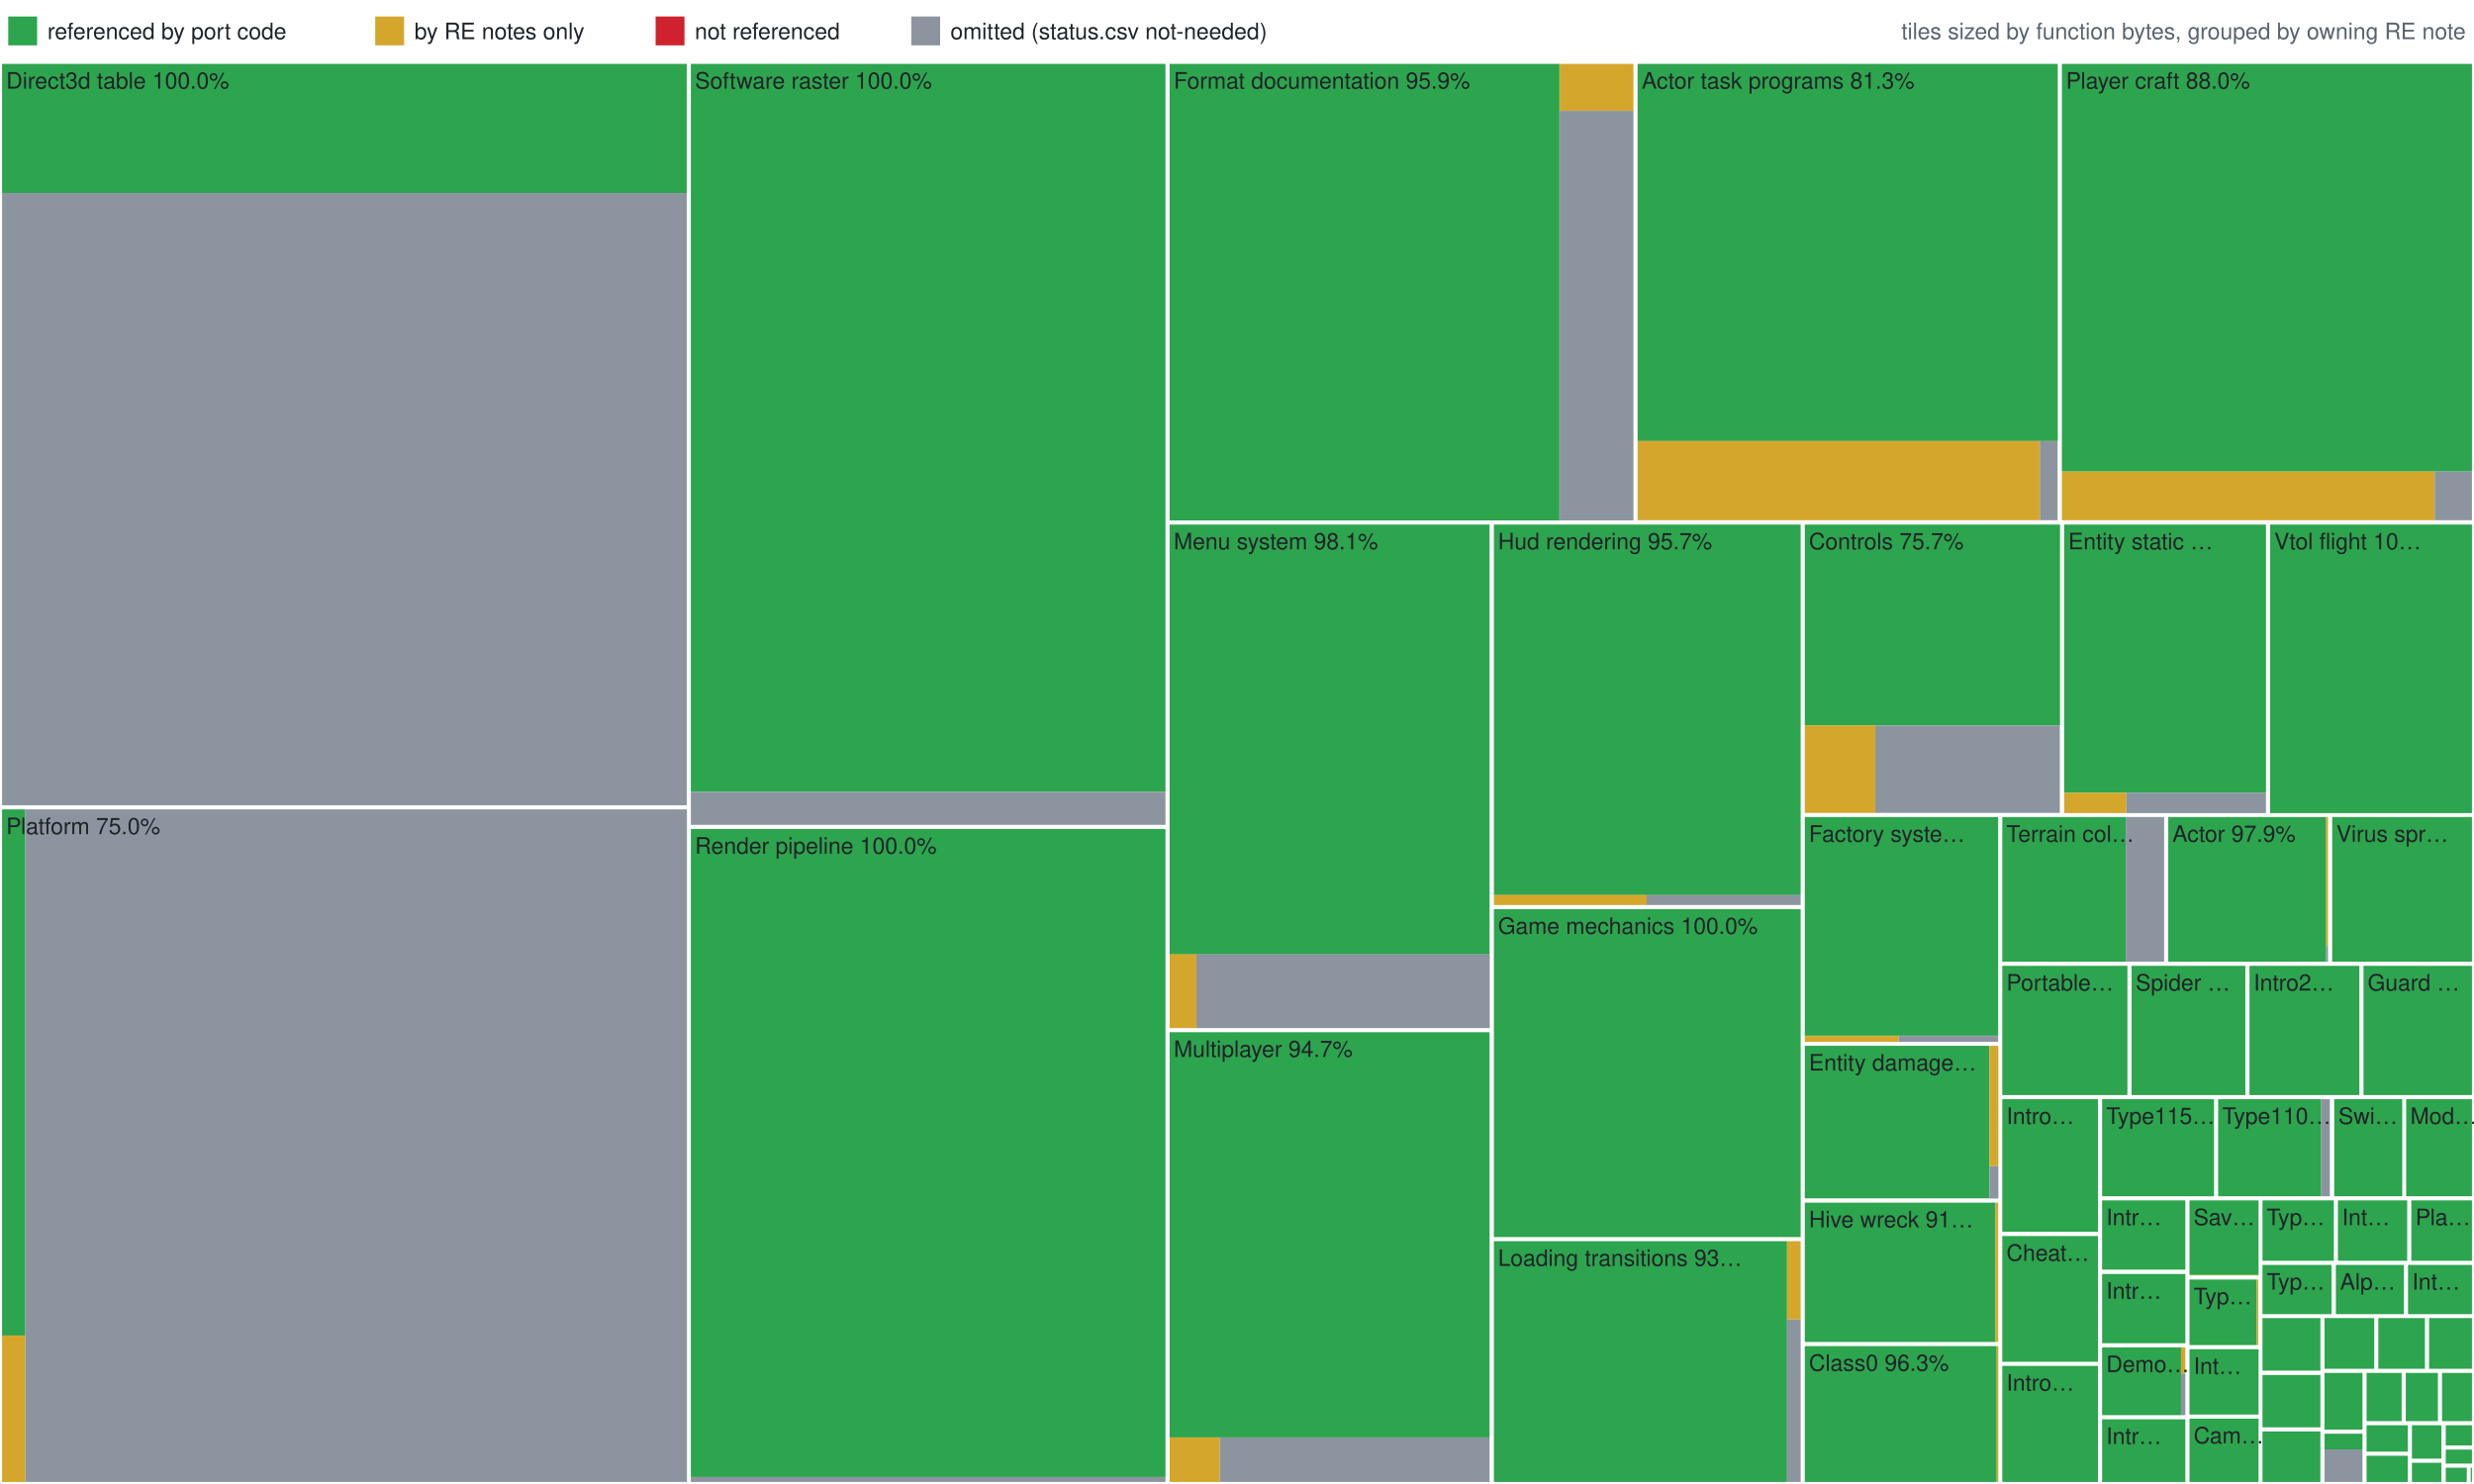
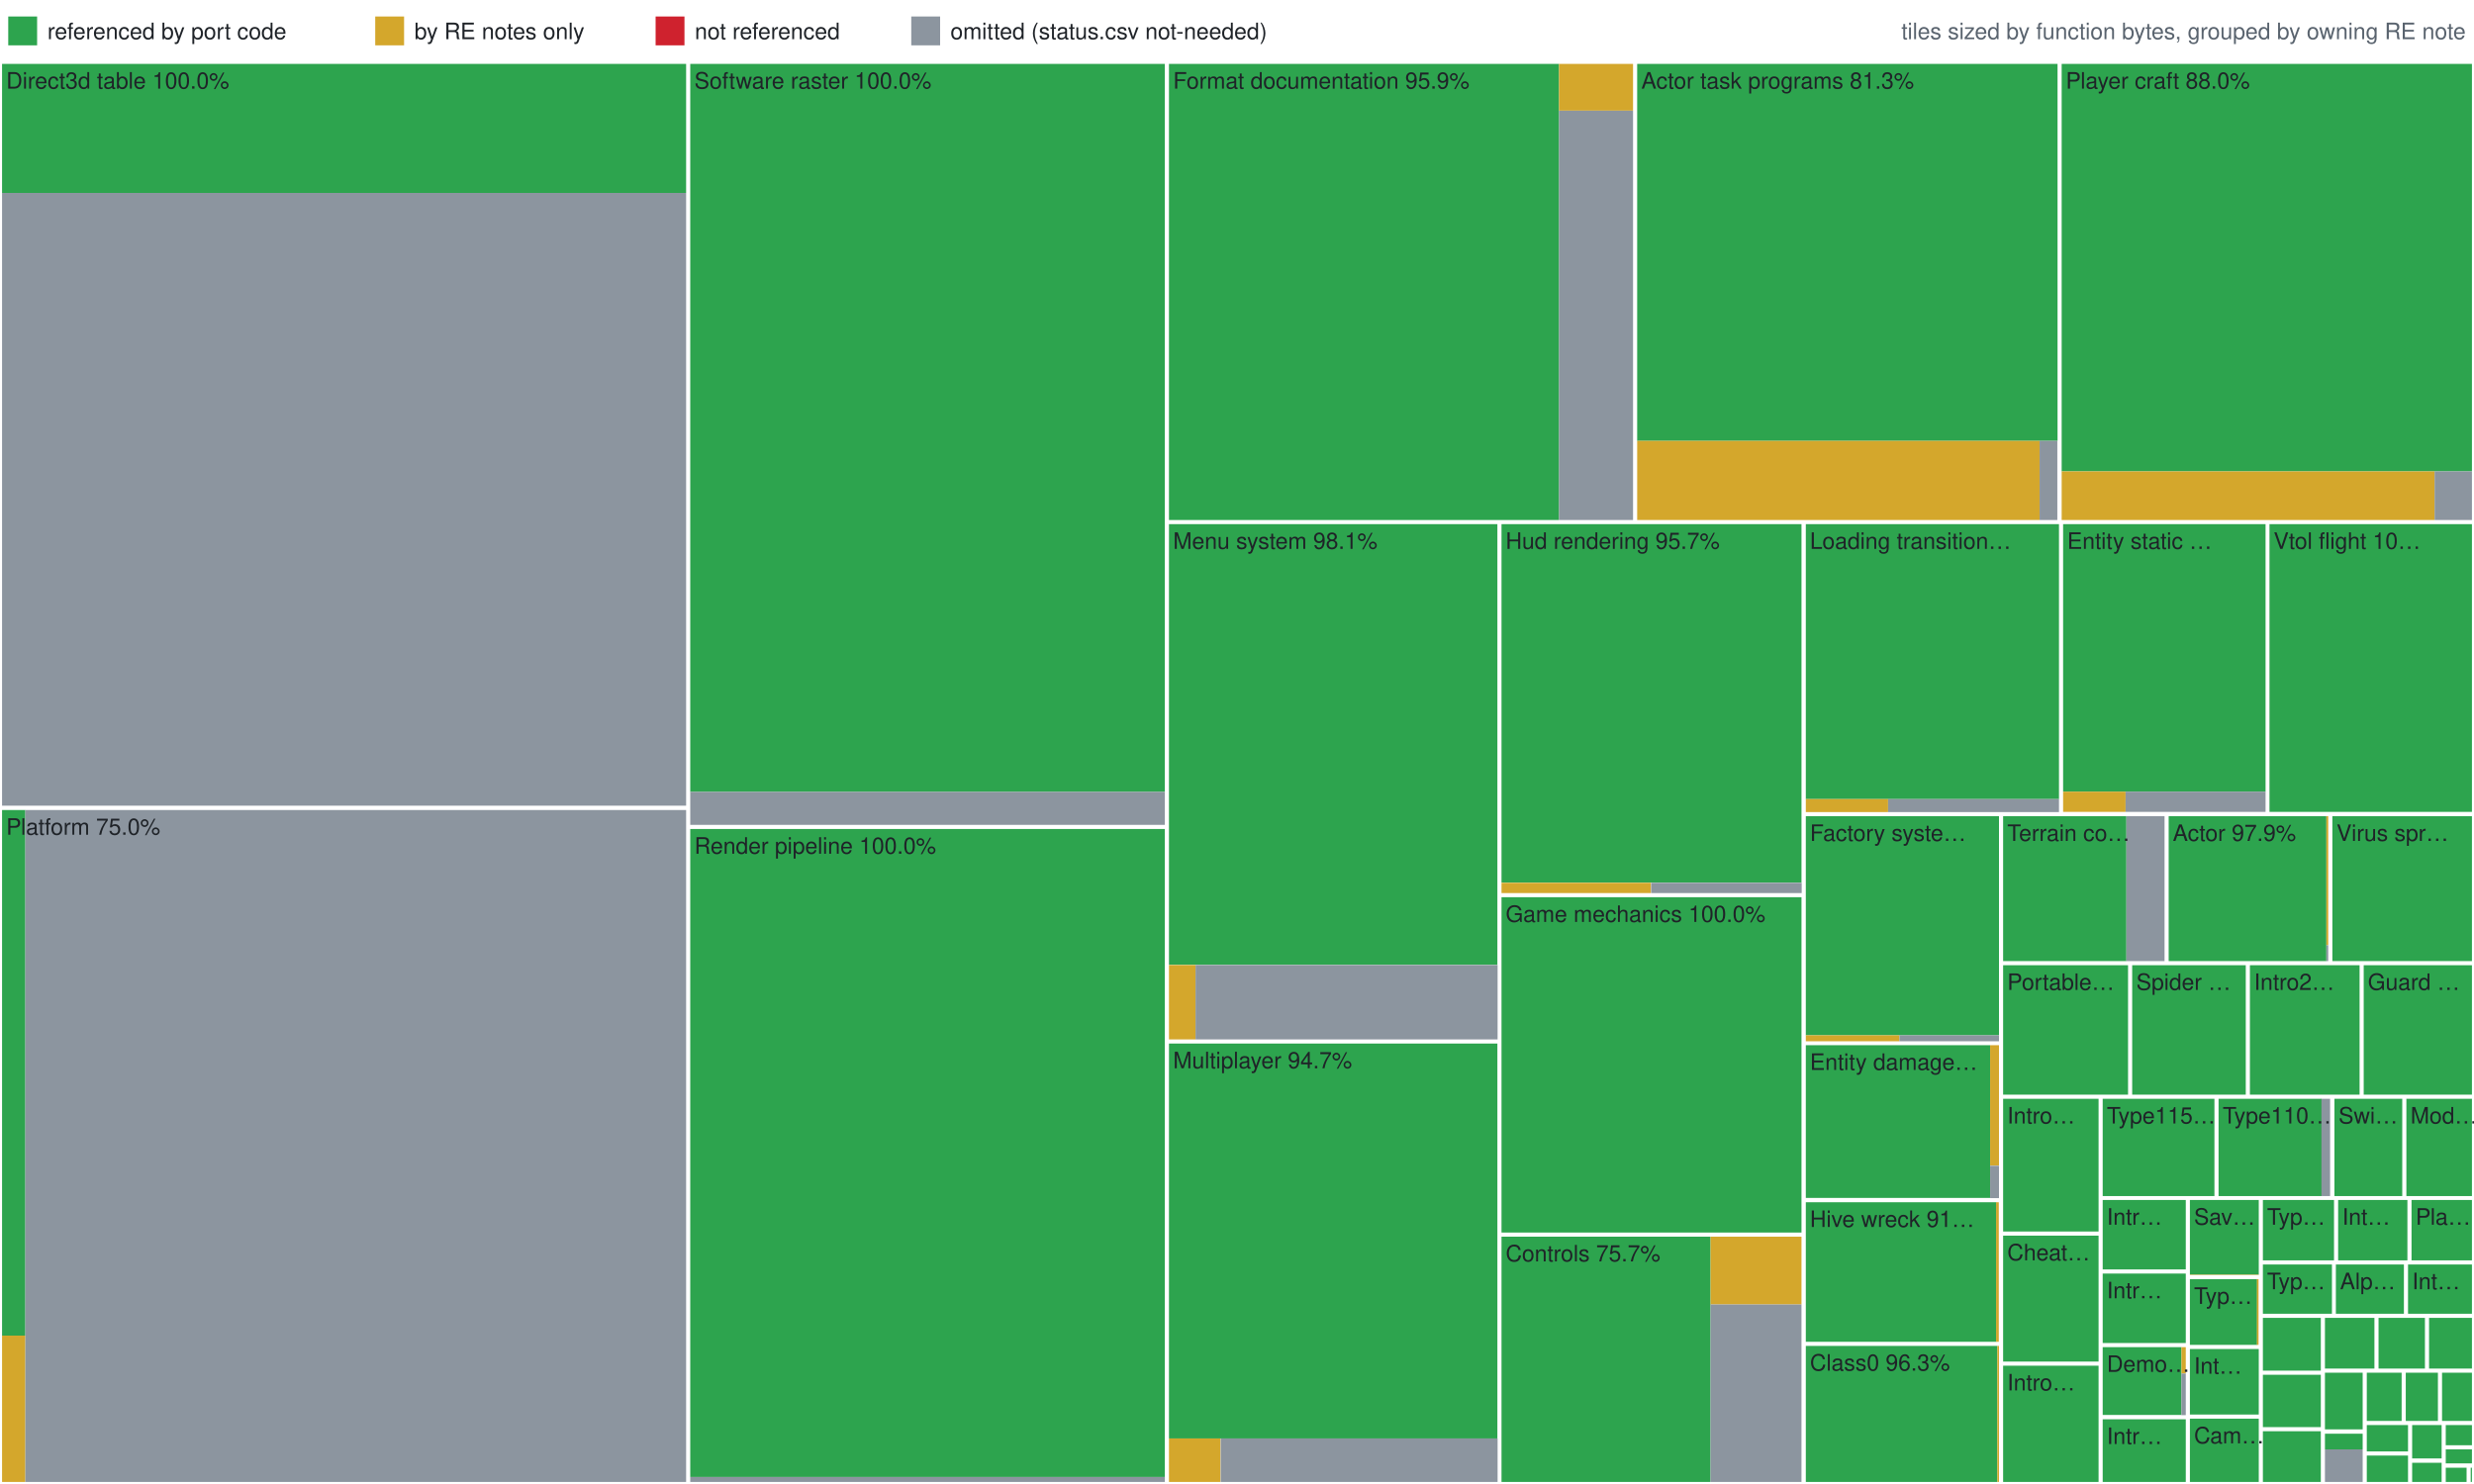
<svg xmlns="http://www.w3.org/2000/svg" width="1200" height="720" viewBox="0 0 1200 720" font-family="Segoe UI, Helvetica, Arial, sans-serif" font-size="11">
  <rect width="1200" height="720" fill="#ffffff" />
  <rect x="4" y="8" width="14" height="14" fill="#2da44e" />
  <text x="23" y="19" fill="#1f2328">referenced by port code</text>
  <rect x="182" y="8" width="14" height="14" fill="#d4a72c" />
  <text x="201" y="19" fill="#1f2328">by RE notes only</text>
  <rect x="318" y="8" width="14" height="14" fill="#cf222e" />
  <text x="337" y="19" fill="#1f2328">not referenced</text>
  <rect x="442" y="8" width="14" height="14" fill="#8c959f" />
  <text x="461" y="19" fill="#1f2328">omitted (status.csv not-needed)</text>
  <text x="1196" y="19" fill="#59636e" text-anchor="end">tiles sized by function bytes, grouped by owning RE note</text>
  <g>
-     <rect x="1" y="31" width="332.1" height="62.6" fill="#2da44e" />
-     <rect x="1" y="93.6" width="332.1" height="297.1" fill="#8c959f" />
+     <rect x="1" y="31" width="331.8" height="62.6" fill="#2da44e" />
+     <rect x="1" y="93.6" width="331.8" height="297.3" fill="#8c959f" />
    <text x="3" y="43" fill="#1f2328">Direct3d table 100.0%</text>
  </g>
  <g>
-     <rect x="1" y="392.7" width="11.3" height="255.3" fill="#2da44e" />
-     <rect x="1" y="647.9" width="11.3" height="71.1" fill="#d4a72c" />
-     <rect x="12.3" y="392.7" width="320.9" height="326.3" fill="#8c959f" />
-     <text x="3" y="404.7" fill="#1f2328">Platform 75.0%</text>
-   </g>
-   <g>
-     <rect x="335.1" y="31" width="230.2" height="353.2" fill="#2da44e" />
-     <rect x="335.1" y="384.2" width="230.2" height="16" fill="#8c959f" />
-     <text x="337.1" y="43" fill="#1f2328">Software raster 100.0%</text>
-   </g>
-   <g>
-     <rect x="335.1" y="402.2" width="230.2" height="314.4" fill="#2da44e" />
-     <rect x="335.1" y="716.6" width="230.2" height="2.4" fill="#8c959f" />
-     <text x="337.1" y="414.2" fill="#1f2328">Render pipeline 100.0%</text>
-   </g>
-   <g>
-     <rect x="567.3" y="31" width="189.1" height="221.5" fill="#2da44e" />
-     <rect x="756.5" y="31" width="35.8" height="22.8" fill="#d4a72c" />
-     <rect x="756.5" y="53.8" width="35.8" height="198.7" fill="#8c959f" />
-     <text x="569.3" y="43" fill="#1f2328">Format documentation 95.9%</text>
-   </g>
-   <g>
-     <rect x="794.3" y="31" width="203.8" height="183" fill="#2da44e" />
-     <rect x="794.3" y="214" width="195.1" height="38.4" fill="#d4a72c" />
-     <rect x="989.4" y="214" width="8.6" height="38.4" fill="#8c959f" />
-     <text x="796.3" y="43" fill="#1f2328">Actor task programs 81.3%</text>
-   </g>
-   <g>
-     <rect x="1000.1" y="31" width="198.9" height="197.8" fill="#2da44e" />
-     <rect x="1000.1" y="228.8" width="180.8" height="23.6" fill="#d4a72c" />
-     <rect x="1180.9" y="228.8" width="18.1" height="23.6" fill="#8c959f" />
-     <text x="1002.1" y="43" fill="#1f2328">Player craft 88.0%</text>
-   </g>
-   <g>
-     <rect x="567.3" y="254.5" width="155.2" height="208.6" fill="#2da44e" />
-     <rect x="567.3" y="463" width="13" height="35.8" fill="#d4a72c" />
-     <rect x="580.3" y="463" width="142.3" height="35.8" fill="#8c959f" />
-     <text x="569.3" y="266.5" fill="#1f2328">Menu system 98.1%</text>
-   </g>
-   <g>
-     <rect x="567.3" y="500.8" width="155.2" height="196.6" fill="#2da44e" />
-     <rect x="567.3" y="697.4" width="24.4" height="21.6" fill="#d4a72c" />
-     <rect x="591.7" y="697.4" width="130.8" height="21.6" fill="#8c959f" />
-     <text x="569.3" y="512.8" fill="#1f2328">Multiplayer 94.7%</text>
-   </g>
-   <g>
-     <rect x="724.6" y="254.5" width="148.8" height="179.8" fill="#2da44e" />
-     <rect x="724.6" y="434.2" width="74.2" height="4.9" fill="#d4a72c" />
-     <rect x="798.7" y="434.2" width="74.7" height="4.9" fill="#8c959f" />
-     <text x="726.6" y="266.5" fill="#1f2328">Hud rendering 95.7%</text>
-   </g>
-   <g>
-     <rect x="724.6" y="441.1" width="148.8" height="159.1" fill="#2da44e" />
-     <text x="726.6" y="453.1" fill="#1f2328">Game mechanics 100.0%</text>
-   </g>
-   <g>
-     <rect x="724.6" y="602.2" width="142.2" height="116.8" fill="#2da44e" />
-     <rect x="866.8" y="602.2" width="6.6" height="38" fill="#d4a72c" />
-     <rect x="866.8" y="640.2" width="6.6" height="78.8" fill="#8c959f" />
-     <text x="726.6" y="614.2" fill="#1f2328">Loading transitions 93…</text>
-   </g>
-   <g>
-     <rect x="875.4" y="254.5" width="123.8" height="97.5" fill="#2da44e" />
-     <rect x="875.4" y="352" width="34.2" height="42.4" fill="#d4a72c" />
-     <rect x="909.6" y="352" width="89.5" height="42.4" fill="#8c959f" />
-     <text x="877.4" y="266.5" fill="#1f2328">Controls 75.7%</text>
-   </g>
-   <g>
-     <rect x="1001.2" y="254.5" width="97.9" height="130.1" fill="#2da44e" />
-     <rect x="1001.2" y="384.6" width="30.2" height="9.9" fill="#d4a72c" />
-     <rect x="1031.4" y="384.6" width="67.7" height="9.9" fill="#8c959f" />
-     <text x="1003.2" y="266.5" fill="#1f2328">Entity static …</text>
-   </g>
-   <g>
-     <rect x="1101.1" y="254.5" width="97.9" height="140" fill="#2da44e" />
-     <text x="1103.1" y="266.5" fill="#1f2328">Vtol flight 10…</text>
-   </g>
-   <g>
-     <rect x="875.4" y="396.4" width="93.8" height="106.1" fill="#2da44e" />
-     <rect x="875.4" y="502.6" width="45.5" height="2.9" fill="#d4a72c" />
-     <rect x="920.9" y="502.6" width="48.3" height="2.9" fill="#8c959f" />
-     <text x="877.4" y="408.4" fill="#1f2328">Factory syste…</text>
-   </g>
-   <g>
-     <rect x="875.4" y="507.4" width="89.6" height="74" fill="#2da44e" />
-     <rect x="965" y="507.4" width="4.3" height="58.4" fill="#d4a72c" />
-     <rect x="965" y="565.8" width="4.3" height="15.7" fill="#8c959f" />
-     <text x="877.4" y="519.4" fill="#1f2328">Entity damage…</text>
-   </g>
-   <g>
-     <rect x="875.4" y="583.5" width="92.5" height="67.6" fill="#2da44e" />
-     <rect x="967.9" y="583.5" width="1.3" height="67.6" fill="#d4a72c" />
-     <text x="877.4" y="595.5" fill="#1f2328">Hive wreck 91…</text>
-   </g>
-   <g>
-     <rect x="875.4" y="653.1" width="93.1" height="65.9" fill="#2da44e" />
-     <rect x="968.5" y="653.1" width="0.8" height="65.9" fill="#d4a72c" />
-     <text x="877.4" y="665.1" fill="#1f2328">Class0 96.3%</text>
-   </g>
-   <g>
-     <rect x="971.2" y="396.4" width="59.9" height="70.2" fill="#2da44e" />
-     <rect x="1031.1" y="396.4" width="18.6" height="70.2" fill="#8c959f" />
-     <text x="973.2" y="408.4" fill="#1f2328">Terrain col…</text>
-   </g>
-   <g>
-     <rect x="1051.7" y="396.4" width="76.6" height="70.2" fill="#2da44e" />
-     <rect x="1128.3" y="396.4" width="0.9" height="62.6" fill="#d4a72c" />
-     <rect x="1128.3" y="459" width="0.9" height="7.7" fill="#8c959f" />
-     <text x="1053.7" y="408.4" fill="#1f2328">Actor 97.9%</text>
-   </g>
-   <g>
-     <rect x="1131.2" y="396.4" width="67.8" height="70.2" fill="#2da44e" />
-     <text x="1133.2" y="408.4" fill="#1f2328">Virus spr…</text>
-   </g>
-   <g>
-     <rect x="971.2" y="468.6" width="60.7" height="62.7" fill="#2da44e" />
-     <text x="973.2" y="480.6" fill="#1f2328">Portable…</text>
-   </g>
-   <g>
-     <rect x="1033.9" y="468.6" width="55.2" height="62.7" fill="#2da44e" />
-     <text x="1035.9" y="480.6" fill="#1f2328">Spider …</text>
-   </g>
-   <g>
-     <rect x="1091.1" y="468.6" width="53.3" height="62.7" fill="#2da44e" />
-     <text x="1093.1" y="480.6" fill="#1f2328">Intro2…</text>
-   </g>
-   <g>
-     <rect x="1146.4" y="468.6" width="52.6" height="62.7" fill="#2da44e" />
-     <text x="1148.4" y="480.6" fill="#1f2328">Guard …</text>
-   </g>
-   <g>
-     <rect x="971.2" y="533.3" width="46.4" height="64.3" fill="#2da44e" />
-     <text x="973.2" y="545.3" fill="#1f2328">Intro…</text>
-   </g>
-   <g>
-     <rect x="971.2" y="599.7" width="46.4" height="61" fill="#2da44e" />
-     <rect x="971.2" y="660.6" width="46.4" height="0" fill="#8c959f" />
-     <text x="973.2" y="611.7" fill="#1f2328">Cheat…</text>
-   </g>
-   <g>
-     <rect x="971.2" y="662.7" width="46.4" height="56.3" fill="#2da44e" />
-     <text x="973.2" y="674.7" fill="#1f2328">Intro…</text>
-   </g>
-   <g>
-     <rect x="1019.6" y="533.3" width="54.3" height="47.1" fill="#2da44e" />
-     <text x="1021.6" y="545.3" fill="#1f2328">Type115…</text>
-   </g>
-   <g>
-     <rect x="1075.9" y="533.3" width="50" height="47.1" fill="#2da44e" />
-     <rect x="1125.9" y="533.3" width="4.2" height="47.1" fill="#8c959f" />
-     <text x="1077.9" y="545.3" fill="#1f2328">Type110…</text>
-   </g>
-   <g>
-     <rect x="1132.2" y="533.3" width="33" height="47.1" fill="#2da44e" />
-     <text x="1134.2" y="545.3" fill="#1f2328">Swi…</text>
-   </g>
-   <g>
-     <rect x="1167.1" y="533.3" width="31.9" height="47.1" fill="#2da44e" />
-     <text x="1169.1" y="545.3" fill="#1f2328">Mod…</text>
-   </g>
-   <g>
-     <rect x="1019.6" y="582.4" width="40.4" height="33.6" fill="#2da44e" />
-     <text x="1021.6" y="594.4" fill="#1f2328">Intr…</text>
-   </g>
-   <g>
-     <rect x="1019.6" y="618.1" width="40.4" height="33.6" fill="#2da44e" />
-     <text x="1021.6" y="630.1" fill="#1f2328">Intr…</text>
-   </g>
-   <g>
-     <rect x="1019.6" y="653.7" width="38.3" height="32.9" fill="#2da44e" />
-     <rect x="1057.9" y="653.7" width="2.1" height="12.7" fill="#d4a72c" />
-     <rect x="1057.9" y="666.4" width="2.1" height="20.2" fill="#8c959f" />
-     <text x="1021.6" y="665.7" fill="#1f2328">Demo…</text>
-   </g>
-   <g>
-     <rect x="1019.6" y="688.6" width="40.4" height="30.4" fill="#2da44e" />
-     <text x="1021.6" y="700.6" fill="#1f2328">Intr…</text>
-   </g>
-   <g>
-     <rect x="1062" y="582.4" width="33.5" height="36.2" fill="#2da44e" />
-     <rect x="1062" y="618.6" width="33.5" height="0.2" fill="#d4a72c" />
-     <text x="1064" y="594.4" fill="#1f2328">Sav…</text>
-   </g>
-   <g>
-     <rect x="1062" y="620.8" width="32.6" height="31.8" fill="#2da44e" />
-     <rect x="1094.6" y="620.8" width="0.8" height="31.8" fill="#d4a72c" />
-     <text x="1064" y="632.8" fill="#1f2328">Typ…</text>
-   </g>
-   <g>
-     <rect x="1062" y="654.6" width="33.5" height="31.7" fill="#2da44e" />
-     <text x="1064" y="666.6" fill="#1f2328">Int…</text>
-   </g>
-   <g>
-     <rect x="1062" y="688.3" width="33.5" height="30.7" fill="#2da44e" />
-     <text x="1064" y="700.3" fill="#1f2328">Cam…</text>
-   </g>
-   <g>
-     <rect x="1097.4" y="582.4" width="34.6" height="29.3" fill="#2da44e" />
-     <text x="1099.4" y="594.4" fill="#1f2328">Typ…</text>
-   </g>
-   <g>
-     <rect x="1134" y="582.4" width="33.6" height="29.3" fill="#2da44e" />
-     <text x="1136" y="594.4" fill="#1f2328">Int…</text>
-   </g>
-   <g>
-     <rect x="1169.6" y="582.4" width="29.4" height="29.3" fill="#2da44e" />
-     <text x="1171.6" y="594.4" fill="#1f2328">Pla…</text>
-   </g>
-   <g>
-     <rect x="1097.4" y="613.7" width="33.5" height="23.9" fill="#2da44e" />
-     <text x="1099.4" y="625.7" fill="#1f2328">Typ…</text>
-   </g>
-   <g>
-     <rect x="1133" y="613.7" width="33" height="23.9" fill="#2da44e" />
-     <text x="1135" y="625.7" fill="#1f2328">Alp…</text>
-   </g>
-   <g>
-     <rect x="1168" y="613.7" width="31" height="23.9" fill="#2da44e" />
-     <text x="1170" y="625.7" fill="#1f2328">Int…</text>
-   </g>
-   <g>
-     <rect x="1097.4" y="639.5" width="28.1" height="25.5" fill="#2da44e" />
-   </g>
-   <g>
-     <rect x="1097.4" y="667.1" width="28.1" height="25.4" fill="#2da44e" />
-   </g>
-   <g>
-     <rect x="1097.4" y="694.5" width="28.1" height="24.5" fill="#2da44e" />
-   </g>
-   <g>
-     <rect x="1127.5" y="639.5" width="24.1" height="24.6" fill="#2da44e" />
-   </g>
-   <g>
-     <rect x="1153.6" y="639.5" width="22.6" height="24.6" fill="#2da44e" />
-   </g>
-   <g>
-     <rect x="1178.2" y="639.5" width="20.8" height="24.6" fill="#2da44e" />
-   </g>
-   <g>
-     <rect x="1127.5" y="666.1" width="18.4" height="27.5" fill="#2da44e" />
-   </g>
-   <g>
-     <rect x="1127.5" y="695.6" width="18.4" height="7.6" fill="#2da44e" />
-     <rect x="1127.5" y="703.2" width="18.4" height="15.8" fill="#8c959f" />
-   </g>
-   <g>
-     <rect x="1147.9" y="666.1" width="17" height="23.4" fill="#2da44e" />
-   </g>
-   <g>
-     <rect x="1166.9" y="666.1" width="15.6" height="23.4" fill="#2da44e" />
-   </g>
-   <g>
-     <rect x="1184.5" y="666.1" width="14.5" height="23.4" fill="#2da44e" />
-   </g>
-   <g>
-     <rect x="1147.9" y="691.5" width="20" height="12.8" fill="#2da44e" />
-   </g>
-   <g>
-     <rect x="1147.9" y="706.3" width="20" height="12.7" fill="#2da44e" />
-   </g>
-   <g>
-     <rect x="1169.9" y="691.5" width="14.3" height="16.2" fill="#2da44e" />
-   </g>
-   <g>
-     <rect x="1169.9" y="709.7" width="14.3" height="9.3" fill="#2da44e" />
-   </g>
-   <g>
-     <rect x="1186.3" y="691.5" width="12.7" height="9.8" fill="#2da44e" />
-   </g>
-   <g>
-     <rect x="1186.3" y="703.3" width="12.7" height="6.8" fill="#2da44e" />
-   </g>
-   <g>
-     <rect x="1186.3" y="712.1" width="10.2" height="6.9" fill="#2da44e" />
+     <rect x="1" y="393" width="11.3" height="255" fill="#2da44e" />
+     <rect x="1" y="648" width="11.3" height="71" fill="#d4a72c" />
+     <rect x="12.3" y="393" width="320.5" height="326" fill="#8c959f" />
+     <text x="3" y="405" fill="#1f2328">Platform 75.0%</text>
+   </g>
+   <g>
+     <rect x="334.8" y="31" width="230.2" height="353.2" fill="#2da44e" />
+     <rect x="334.8" y="384.2" width="230.2" height="16" fill="#8c959f" />
+     <text x="336.8" y="43" fill="#1f2328">Software raster 100.0%</text>
+   </g>
+   <g>
+     <rect x="334.8" y="402.2" width="230.2" height="314.4" fill="#2da44e" />
+     <rect x="334.8" y="716.6" width="230.2" height="2.4" fill="#8c959f" />
+     <text x="336.8" y="414.2" fill="#1f2328">Render pipeline 100.0%</text>
+   </g>
+   <g>
+     <rect x="567" y="31" width="189.2" height="221.3" fill="#2da44e" />
+     <rect x="756.2" y="31" width="35.9" height="22.7" fill="#d4a72c" />
+     <rect x="756.2" y="53.7" width="35.9" height="198.6" fill="#8c959f" />
+     <text x="569" y="43" fill="#1f2328">Format documentation 95.9%</text>
+   </g>
+   <g>
+     <rect x="794.1" y="31" width="203.9" height="182.9" fill="#2da44e" />
+     <rect x="794.1" y="213.9" width="195.2" height="38.4" fill="#d4a72c" />
+     <rect x="989.3" y="213.9" width="8.6" height="38.4" fill="#8c959f" />
+     <text x="796.1" y="43" fill="#1f2328">Actor task programs 81.3%</text>
+   </g>
+   <g>
+     <rect x="1000" y="31" width="199" height="197.7" fill="#2da44e" />
+     <rect x="1000" y="228.7" width="180.9" height="23.6" fill="#d4a72c" />
+     <rect x="1180.9" y="228.7" width="18.1" height="23.6" fill="#8c959f" />
+     <text x="1002" y="43" fill="#1f2328">Player craft 88.0%</text>
+   </g>
+   <g>
+     <rect x="567" y="254.3" width="159.3" height="213.8" fill="#2da44e" />
+     <rect x="567" y="468.2" width="12.9" height="36.1" fill="#d4a72c" />
+     <rect x="579.9" y="468.2" width="146.5" height="36.1" fill="#8c959f" />
+     <text x="569" y="266.3" fill="#1f2328">Menu system 98.1%</text>
+   </g>
+   <g>
+     <rect x="567" y="506.3" width="159.3" height="191.6" fill="#2da44e" />
+     <rect x="567" y="697.9" width="25" height="21.1" fill="#d4a72c" />
+     <rect x="592.1" y="697.9" width="134.3" height="21.1" fill="#8c959f" />
+     <text x="569" y="518.3" fill="#1f2328">Multiplayer 94.7%</text>
+   </g>
+   <g>
+     <rect x="728.3" y="254.3" width="145.5" height="173.9" fill="#2da44e" />
+     <rect x="728.3" y="428.3" width="72.5" height="5" fill="#d4a72c" />
+     <rect x="800.9" y="428.3" width="73" height="5" fill="#8c959f" />
+     <text x="730.3" y="266.3" fill="#1f2328">Hud rendering 95.7%</text>
+   </g>
+   <g>
+     <rect x="728.3" y="435.3" width="145.5" height="162.7" fill="#2da44e" />
+     <text x="730.3" y="447.3" fill="#1f2328">Game mechanics 100.0%</text>
+   </g>
+   <g>
+     <rect x="728.3" y="600" width="101.4" height="119" fill="#2da44e" />
+     <rect x="829.7" y="600" width="44.1" height="32.9" fill="#d4a72c" />
+     <rect x="829.7" y="632.9" width="44.1" height="86.1" fill="#8c959f" />
+     <text x="730.3" y="612" fill="#1f2328">Controls 75.7%</text>
+   </g>
+   <g>
+     <rect x="875.9" y="254.3" width="122.8" height="133.4" fill="#2da44e" />
+     <rect x="875.9" y="387.7" width="39.9" height="6.3" fill="#d4a72c" />
+     <rect x="915.8" y="387.7" width="82.9" height="6.3" fill="#8c959f" />
+     <text x="877.9" y="266.3" fill="#1f2328">Loading transition…</text>
+   </g>
+   <g>
+     <rect x="1000.7" y="254.3" width="98.2" height="129.8" fill="#2da44e" />
+     <rect x="1000.7" y="384.1" width="30.3" height="9.8" fill="#d4a72c" />
+     <rect x="1031" y="384.1" width="67.9" height="9.8" fill="#8c959f" />
+     <text x="1002.7" y="266.3" fill="#1f2328">Entity static …</text>
+   </g>
+   <g>
+     <rect x="1100.8" y="254.3" width="98.2" height="139.6" fill="#2da44e" />
+     <text x="1102.8" y="266.3" fill="#1f2328">Vtol flight 10…</text>
+   </g>
+   <g>
+     <rect x="875.9" y="396" width="93.7" height="106.3" fill="#2da44e" />
+     <rect x="875.9" y="502.3" width="45.4" height="2.9" fill="#d4a72c" />
+     <rect x="921.3" y="502.3" width="48.3" height="2.9" fill="#8c959f" />
+     <text x="877.9" y="408" fill="#1f2328">Factory syste…</text>
+   </g>
+   <g>
+     <rect x="875.9" y="507.1" width="89.4" height="74.1" fill="#2da44e" />
+     <rect x="965.3" y="507.1" width="4.3" height="58.4" fill="#d4a72c" />
+     <rect x="965.3" y="565.6" width="4.3" height="15.7" fill="#8c959f" />
+     <text x="877.9" y="519.1" fill="#1f2328">Entity damage…</text>
+   </g>
+   <g>
+     <rect x="875.9" y="583.3" width="92.4" height="67.7" fill="#2da44e" />
+     <rect x="968.2" y="583.3" width="1.3" height="67.7" fill="#d4a72c" />
+     <text x="877.9" y="595.3" fill="#1f2328">Hive wreck 91…</text>
+   </g>
+   <g>
+     <rect x="875.9" y="653" width="92.9" height="66" fill="#2da44e" />
+     <rect x="968.8" y="653" width="0.8" height="66" fill="#d4a72c" />
+     <text x="877.9" y="665" fill="#1f2328">Class0 96.3%</text>
+   </g>
+   <g>
+     <rect x="971.6" y="396" width="59.8" height="70.3" fill="#2da44e" />
+     <rect x="1031.4" y="396" width="18.5" height="70.3" fill="#8c959f" />
+     <text x="973.6" y="408" fill="#1f2328">Terrain co…</text>
+   </g>
+   <g>
+     <rect x="1051.9" y="396" width="76.5" height="70.3" fill="#2da44e" />
+     <rect x="1128.4" y="396" width="0.9" height="62.6" fill="#d4a72c" />
+     <rect x="1128.4" y="458.6" width="0.9" height="7.7" fill="#8c959f" />
+     <text x="1053.9" y="408" fill="#1f2328">Actor 97.9%</text>
+   </g>
+   <g>
+     <rect x="1131.3" y="396" width="67.7" height="70.3" fill="#2da44e" />
+     <text x="1133.3" y="408" fill="#1f2328">Virus spr…</text>
+   </g>
+   <g>
+     <rect x="971.6" y="468.3" width="60.6" height="62.8" fill="#2da44e" />
+     <text x="973.6" y="480.3" fill="#1f2328">Portable…</text>
+   </g>
+   <g>
+     <rect x="1034.2" y="468.3" width="55.1" height="62.8" fill="#2da44e" />
+     <text x="1036.2" y="480.3" fill="#1f2328">Spider …</text>
+   </g>
+   <g>
+     <rect x="1091.3" y="468.3" width="53.2" height="62.8" fill="#2da44e" />
+     <text x="1093.3" y="480.3" fill="#1f2328">Intro2…</text>
+   </g>
+   <g>
+     <rect x="1146.5" y="468.3" width="52.5" height="62.8" fill="#2da44e" />
+     <text x="1148.5" y="480.3" fill="#1f2328">Guard …</text>
+   </g>
+   <g>
+     <rect x="971.6" y="533.1" width="46.3" height="64.4" fill="#2da44e" />
+     <text x="973.6" y="545.1" fill="#1f2328">Intro…</text>
+   </g>
+   <g>
+     <rect x="971.6" y="599.5" width="46.3" height="61.1" fill="#2da44e" />
+     <rect x="971.6" y="660.6" width="46.3" height="0" fill="#8c959f" />
+     <text x="973.6" y="611.5" fill="#1f2328">Cheat…</text>
+   </g>
+   <g>
+     <rect x="971.6" y="662.6" width="46.3" height="56.4" fill="#2da44e" />
+     <text x="973.6" y="674.6" fill="#1f2328">Intro…</text>
+   </g>
+   <g>
+     <rect x="1019.9" y="533.1" width="54.2" height="47.2" fill="#2da44e" />
+     <text x="1021.9" y="545.1" fill="#1f2328">Type115…</text>
+   </g>
+   <g>
+     <rect x="1076.1" y="533.1" width="50" height="47.2" fill="#2da44e" />
+     <rect x="1126" y="533.1" width="4.2" height="47.2" fill="#8c959f" />
+     <text x="1078.1" y="545.1" fill="#1f2328">Type110…</text>
+   </g>
+   <g>
+     <rect x="1132.3" y="533.1" width="32.9" height="47.2" fill="#2da44e" />
+     <text x="1134.3" y="545.1" fill="#1f2328">Swi…</text>
+   </g>
+   <g>
+     <rect x="1167.2" y="533.1" width="31.8" height="47.2" fill="#2da44e" />
+     <text x="1169.2" y="545.1" fill="#1f2328">Mod…</text>
+   </g>
+   <g>
+     <rect x="1019.9" y="582.2" width="40.3" height="33.7" fill="#2da44e" />
+     <text x="1021.9" y="594.2" fill="#1f2328">Intr…</text>
+   </g>
+   <g>
+     <rect x="1019.9" y="617.9" width="40.3" height="33.7" fill="#2da44e" />
+     <text x="1021.9" y="629.9" fill="#1f2328">Intr…</text>
+   </g>
+   <g>
+     <rect x="1019.9" y="653.6" width="38.2" height="32.9" fill="#2da44e" />
+     <rect x="1058.1" y="653.6" width="2.1" height="12.8" fill="#d4a72c" />
+     <rect x="1058.1" y="666.4" width="2.1" height="20.2" fill="#8c959f" />
+     <text x="1021.9" y="665.6" fill="#1f2328">Demo…</text>
+   </g>
+   <g>
+     <rect x="1019.9" y="688.6" width="40.3" height="30.4" fill="#2da44e" />
+     <text x="1021.9" y="700.6" fill="#1f2328">Intr…</text>
+   </g>
+   <g>
+     <rect x="1062.2" y="582.2" width="33.4" height="36.2" fill="#2da44e" />
+     <rect x="1062.2" y="618.4" width="33.4" height="0.2" fill="#d4a72c" />
+     <text x="1064.2" y="594.2" fill="#1f2328">Sav…</text>
+   </g>
+   <g>
+     <rect x="1062.2" y="620.6" width="32.6" height="31.9" fill="#2da44e" />
+     <rect x="1094.7" y="620.6" width="0.8" height="31.9" fill="#d4a72c" />
+     <text x="1064.2" y="632.6" fill="#1f2328">Typ…</text>
+   </g>
+   <g>
+     <rect x="1062.2" y="654.5" width="33.4" height="31.8" fill="#2da44e" />
+     <text x="1064.2" y="666.5" fill="#1f2328">Int…</text>
+   </g>
+   <g>
+     <rect x="1062.2" y="688.3" width="33.4" height="30.7" fill="#2da44e" />
+     <text x="1064.2" y="700.3" fill="#1f2328">Cam…</text>
+   </g>
+   <g>
+     <rect x="1097.6" y="582.2" width="34.5" height="29.3" fill="#2da44e" />
+     <text x="1099.6" y="594.2" fill="#1f2328">Typ…</text>
+   </g>
+   <g>
+     <rect x="1134.1" y="582.2" width="33.6" height="29.3" fill="#2da44e" />
+     <text x="1136.1" y="594.2" fill="#1f2328">Int…</text>
+   </g>
+   <g>
+     <rect x="1169.7" y="582.2" width="29.3" height="29.3" fill="#2da44e" />
+     <text x="1171.7" y="594.2" fill="#1f2328">Pla…</text>
+   </g>
+   <g>
+     <rect x="1097.6" y="613.5" width="33.5" height="23.9" fill="#2da44e" />
+     <text x="1099.6" y="625.5" fill="#1f2328">Typ…</text>
+   </g>
+   <g>
+     <rect x="1133" y="613.5" width="33" height="23.9" fill="#2da44e" />
+     <text x="1135" y="625.5" fill="#1f2328">Alp…</text>
+   </g>
+   <g>
+     <rect x="1168" y="613.5" width="31" height="23.9" fill="#2da44e" />
+     <text x="1170" y="625.5" fill="#1f2328">Int…</text>
+   </g>
+   <g>
+     <rect x="1097.6" y="639.4" width="28.1" height="25.6" fill="#2da44e" />
+   </g>
+   <g>
+     <rect x="1097.6" y="667" width="28.1" height="25.4" fill="#2da44e" />
+   </g>
+   <g>
+     <rect x="1097.6" y="694.4" width="28.1" height="24.6" fill="#2da44e" />
+   </g>
+   <g>
+     <rect x="1127.7" y="639.4" width="24" height="24.6" fill="#2da44e" />
+   </g>
+   <g>
+     <rect x="1153.7" y="639.4" width="22.5" height="24.6" fill="#2da44e" />
+   </g>
+   <g>
+     <rect x="1178.2" y="639.4" width="20.8" height="24.6" fill="#2da44e" />
+   </g>
+   <g>
+     <rect x="1127.7" y="666" width="18.3" height="27.5" fill="#2da44e" />
+   </g>
+   <g>
+     <rect x="1127.7" y="695.6" width="18.3" height="7.6" fill="#2da44e" />
+     <rect x="1127.7" y="703.2" width="18.3" height="15.8" fill="#8c959f" />
+   </g>
+   <g>
+     <rect x="1148" y="666" width="16.9" height="23.4" fill="#2da44e" />
+   </g>
+   <g>
+     <rect x="1166.9" y="666" width="15.6" height="23.4" fill="#2da44e" />
+   </g>
+   <g>
+     <rect x="1184.5" y="666" width="14.5" height="23.4" fill="#2da44e" />
+   </g>
+   <g>
+     <rect x="1148" y="691.4" width="20" height="12.8" fill="#2da44e" />
+   </g>
+   <g>
+     <rect x="1148" y="706.2" width="20" height="12.8" fill="#2da44e" />
+   </g>
+   <g>
+     <rect x="1170" y="691.4" width="14.3" height="16.2" fill="#2da44e" />
+   </g>
+   <g>
+     <rect x="1170" y="709.7" width="14.3" height="9.3" fill="#2da44e" />
+   </g>
+   <g>
+     <rect x="1186.3" y="691.4" width="12.7" height="9.8" fill="#2da44e" />
+   </g>
+   <g>
+     <rect x="1186.3" y="703.2" width="12.7" height="6.8" fill="#2da44e" />
+   </g>
+   <g>
+     <rect x="1186.3" y="712.1" width="10.1" height="6.9" fill="#2da44e" />
  </g>
  <g>
    <rect x="1198.4" y="712.1" width="0.6" height="6.9" fill="#2da44e" />
  </g>
</svg>
